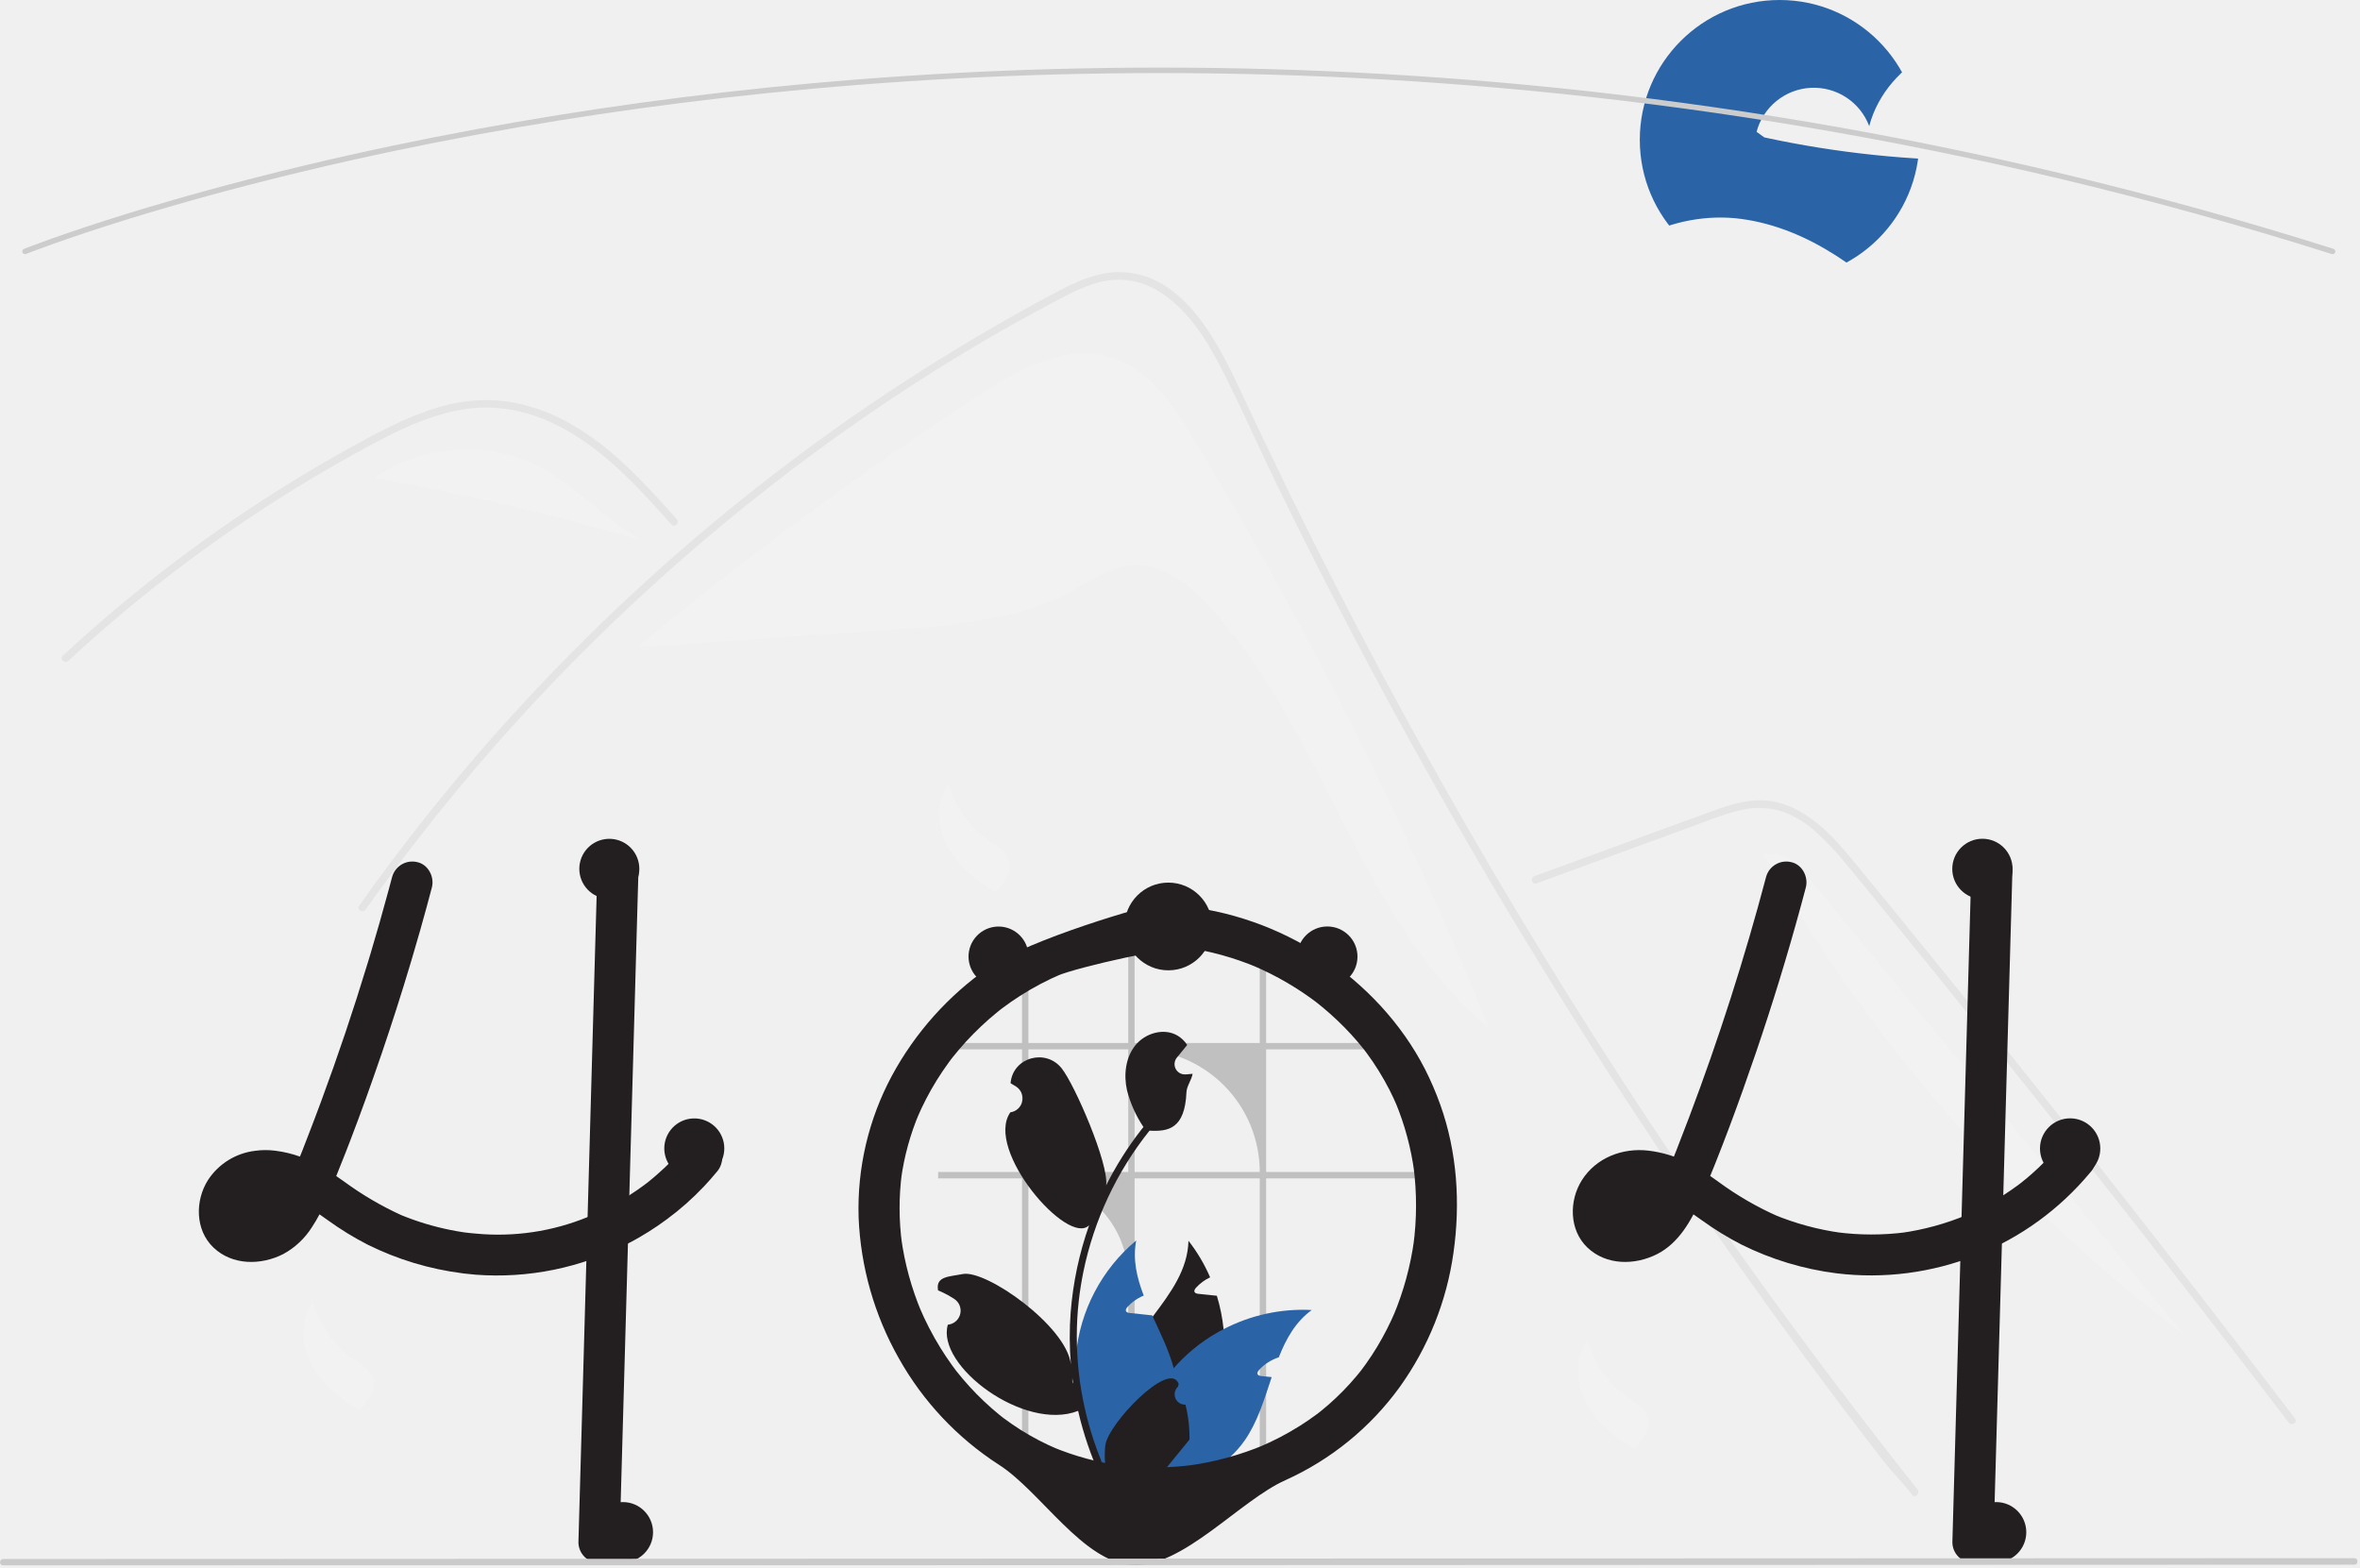
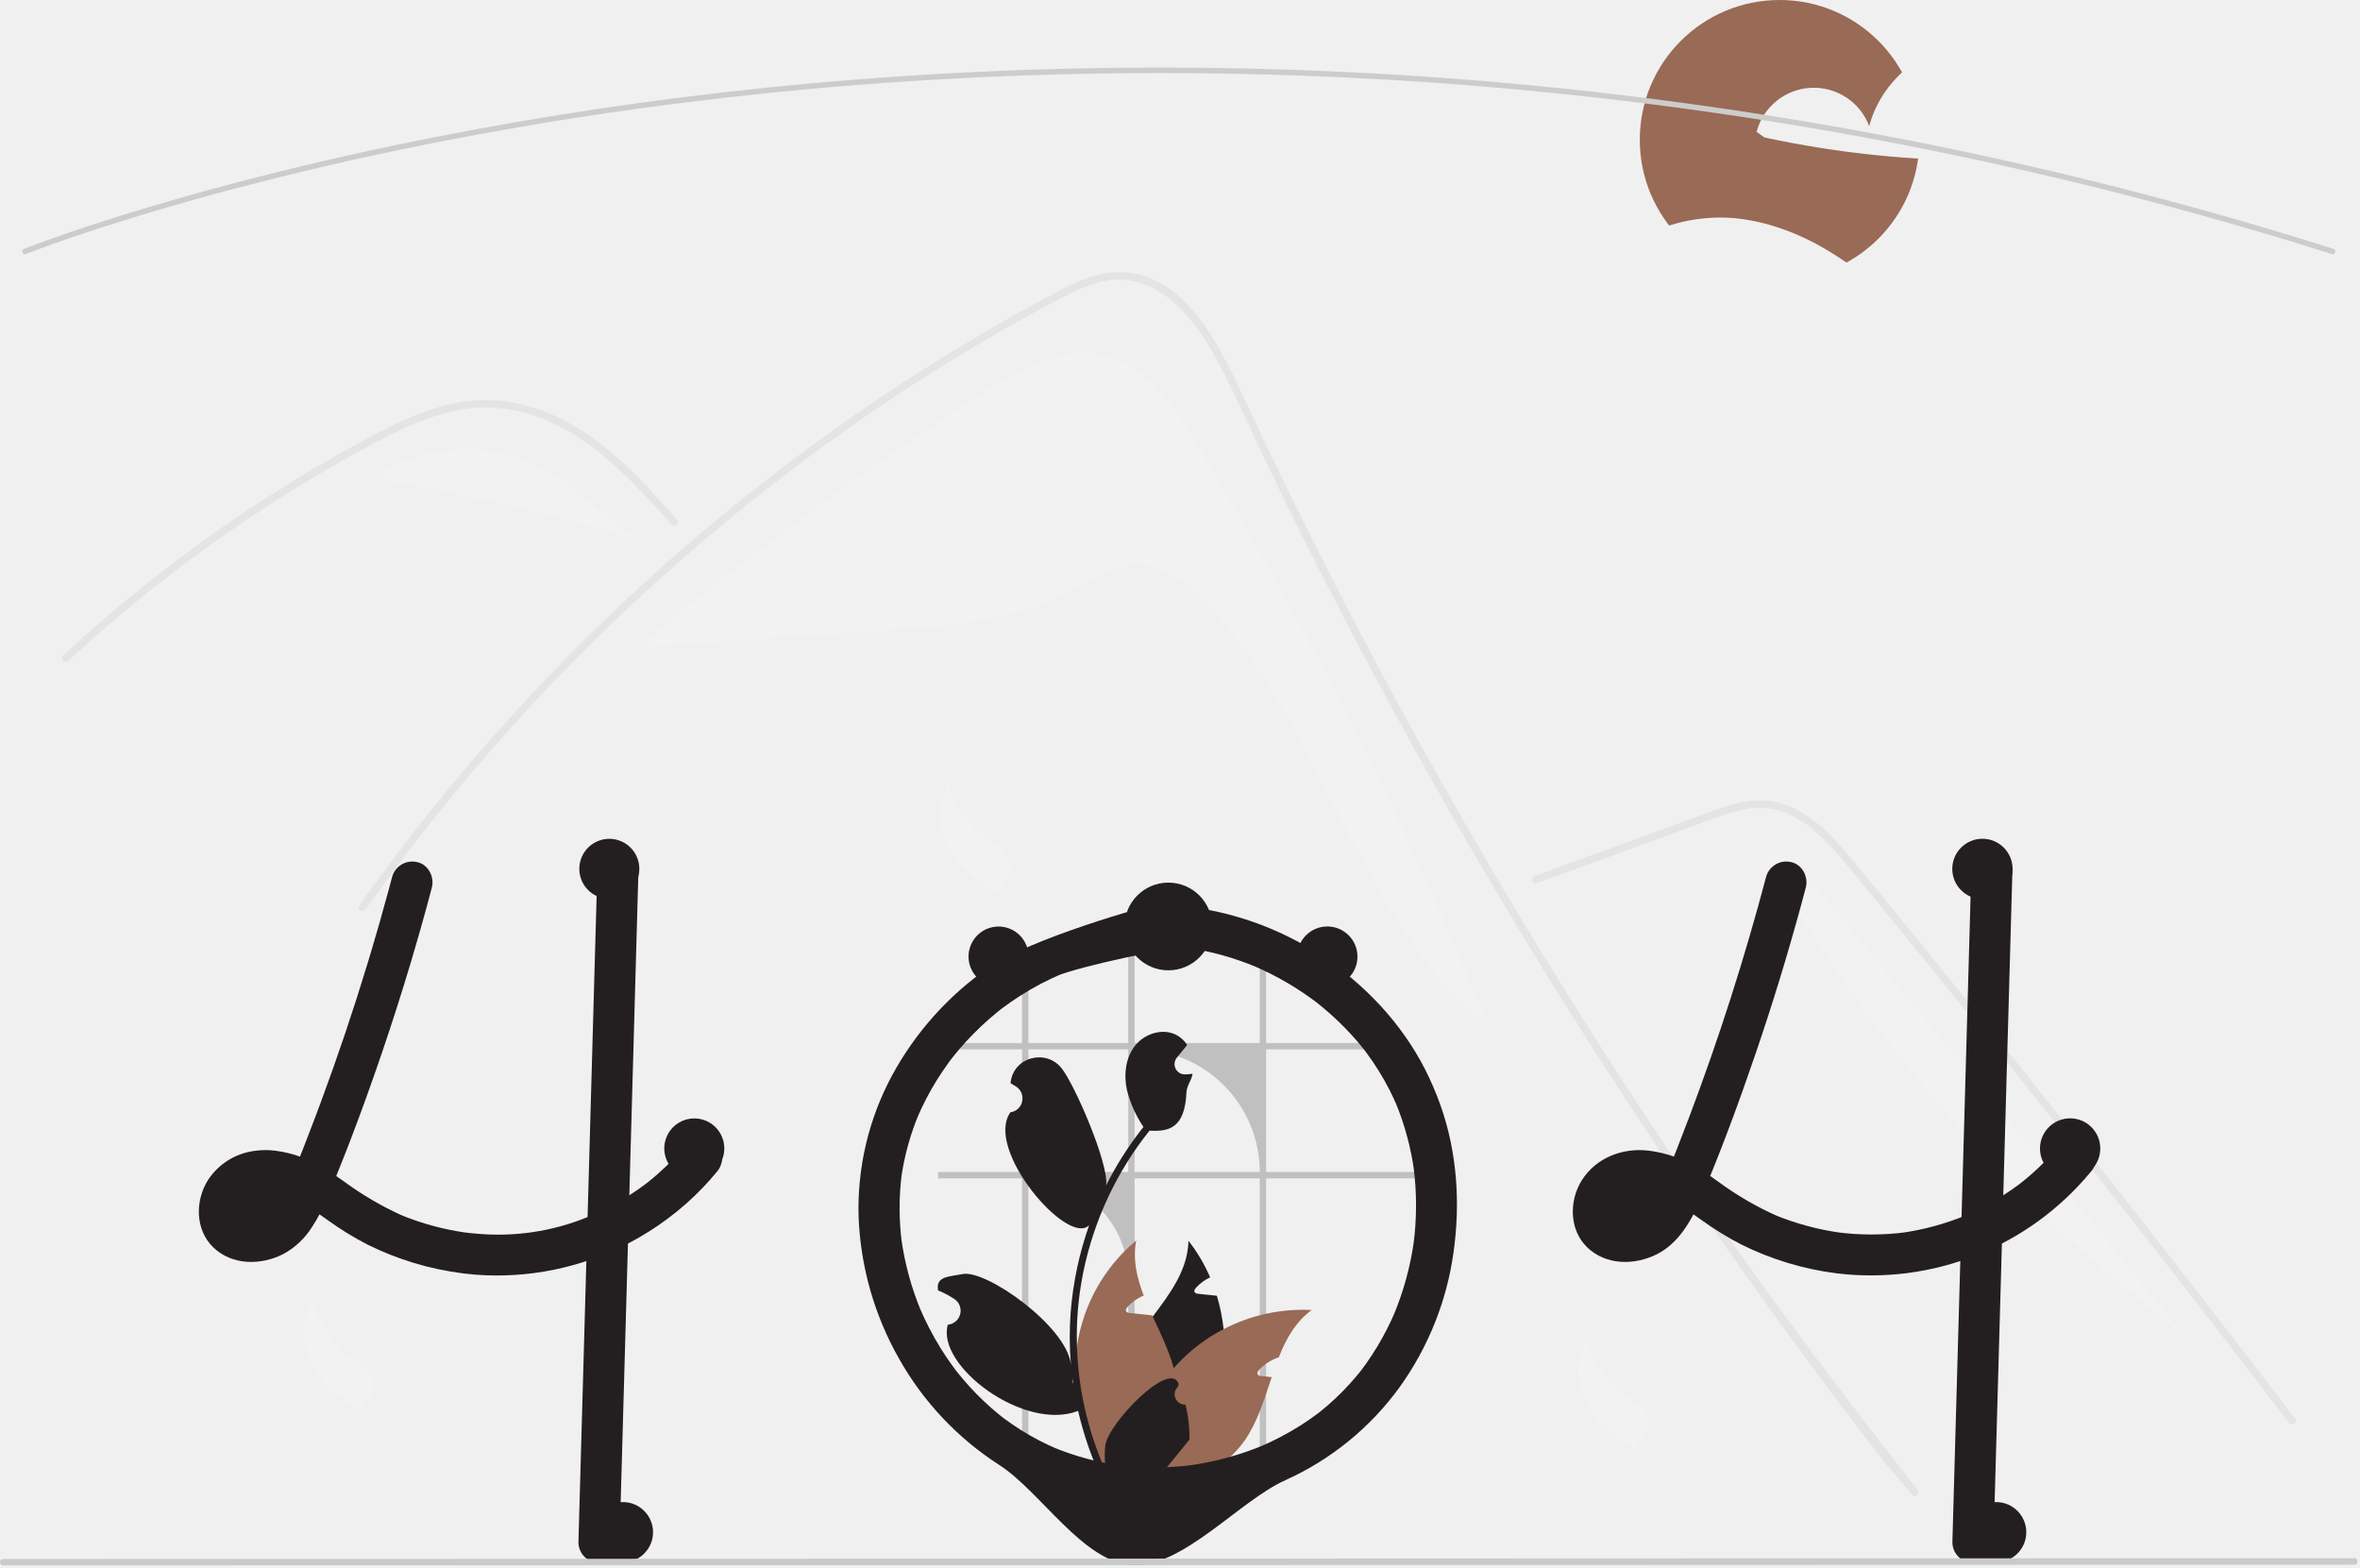
<svg xmlns="http://www.w3.org/2000/svg" width="861" height="572" viewBox="0 0 861 572" fill="none">
  <g clip-path="url(#clip0_99_413)">
    <mask id="mask0_99_413" style="mask-type:luminance" maskUnits="userSpaceOnUse" x="0" y="0" width="861" height="572">
      <path d="M861 0H0V572H861V0Z" fill="white" />
    </mask>
    <g mask="url(#mask0_99_413)">
      <mask id="mask1_99_413" style="mask-type:luminance" maskUnits="userSpaceOnUse" x="0" y="0" width="861" height="572">
        <path d="M860.131 0H0V571.148H860.131V0Z" fill="white" />
      </mask>
      <g mask="url(#mask1_99_413)">
        <path d="M435.736 160.527C428.066 147.843 418.979 134.299 404.746 130.158C388.264 125.361 371.333 134.889 356.971 144.292C314.022 172.412 272.661 202.886 233.078 235.575L233.121 236.068C263.938 233.942 294.755 231.817 325.572 229.692C347.838 228.157 370.868 226.409 390.544 215.876C398.011 211.88 405.289 206.541 413.75 206.169C424.262 205.706 433.427 213.048 440.63 220.718C483.237 266.089 495.567 335.472 543.368 375.334C513.226 300.999 477.236 229.171 435.736 160.527Z" fill="#F2F2F2" />
        <path d="M697.637 545.355C692.925 539.406 691 538.012 686.352 532.008C648.509 483.064 612.94 432.466 579.644 380.215C557.028 344.729 535.534 308.561 515.161 271.711C505.462 254.192 496.029 236.536 486.862 218.742C479.748 204.946 472.793 191.066 465.997 177.104C464.054 173.117 462.165 169.111 460.286 165.095C455.858 155.653 451.512 146.165 446.846 136.851C441.53 126.235 435.058 115.106 425.294 107.974C420.851 104.595 415.537 102.55 409.975 102.079C402.027 101.566 394.693 104.848 387.8 108.432C337.361 134.733 290.14 167.708 247.43 205.23C204.61 242.836 166.336 285.322 133.388 331.821C132.38 333.26 129.997 331.885 131.014 330.437C135.02 324.772 139.106 319.167 143.271 313.624C195.06 244.746 258.56 185.515 330.871 138.638C343.036 130.755 355.43 123.24 368.053 116.096C374.415 112.493 380.805 108.936 387.305 105.599C393.676 102.327 400.441 99.384 407.72 99.274C432.49 98.889 445.316 126.941 454.125 145.816C456.894 151.757 459.696 157.679 462.532 163.583C473.248 185.997 484.377 208.206 495.919 230.211C503.042 243.797 510.321 257.303 517.756 270.73C540.894 312.542 565.487 353.508 591.534 393.627C626.04 446.77 660.271 493.716 699.58 543.412C700.662 544.787 698.728 546.749 697.637 545.355Z" fill="#E4E4E4" />
        <path d="M244.982 191.378C243.543 189.774 242.113 188.169 240.664 186.565C229.242 173.933 216.985 161.447 201.3 154.205C193.821 150.642 185.656 148.75 177.373 148.658C168.811 148.686 160.441 150.932 152.53 154.076C148.789 155.57 145.131 157.266 141.529 159.072C137.413 161.144 133.37 163.354 129.346 165.581C121.792 169.761 114.335 174.125 106.977 178.672C92.337 187.72 78.155 197.459 64.432 207.888C57.318 213.297 50.35 218.883 43.53 224.646C37.186 230 30.971 235.497 24.884 241.138C23.582 242.339 21.639 240.396 22.94 239.195C24.544 237.7 26.167 236.215 27.79 234.749C32.373 230.605 37.031 226.541 41.761 222.556C50.387 215.277 59.237 208.279 68.309 201.563C82.418 191.112 97.013 181.37 112.092 172.337C119.628 167.827 127.268 163.506 135.011 159.375C137.349 158.128 139.714 156.909 142.106 155.754C147.535 153.015 153.176 150.719 158.974 148.887C167.187 146.231 175.877 145.377 184.45 146.385C192.728 147.589 200.703 150.348 207.955 154.516C223.356 163.124 235.301 176.435 246.925 189.425C248.099 190.745 246.164 192.698 244.982 191.378Z" fill="#E4E4E4" />
        <path d="M560.542 322.285L597.447 308.787L615.77 302.085C621.738 299.902 627.691 297.418 633.86 295.855C639.221 294.323 644.913 294.396 650.234 296.063C654.978 297.819 659.321 300.512 663.005 303.98C666.768 307.445 670.269 311.184 673.48 315.166C677.469 319.961 681.399 324.805 685.347 329.633C701.641 349.561 717.829 369.574 733.91 389.675C749.991 409.775 765.964 429.96 781.83 450.231C797.735 470.551 813.53 490.956 829.216 511.446C831.137 513.957 833.057 516.468 834.975 518.981C836.035 520.369 838.425 519 837.35 517.593C821.548 496.896 805.637 476.285 789.615 455.758C773.554 435.182 757.382 414.693 741.099 394.292C724.816 373.891 708.423 353.579 691.92 333.355C687.809 328.316 683.691 323.283 679.566 318.256C676.086 314.015 672.646 309.729 668.829 305.782C661.824 298.537 653.072 292.134 642.595 291.96C636.435 291.858 630.474 293.813 624.751 295.883C618.581 298.115 612.426 300.389 606.265 302.642L569.102 316.235L559.811 319.633C558.163 320.236 558.875 322.895 560.542 322.285Z" fill="#E4E4E4" />
        <path d="M196.444 170.1C177.689 160.462 153.672 162.349 136.438 174.391C169.31 180.063 201.823 187.651 233.809 197.117C220.526 189.333 210.136 177.138 196.444 170.1Z" fill="#F2F2F2" />
        <path d="M136.253 174.358L132.643 177.293C133.864 176.266 135.133 175.303 136.438 174.391C136.376 174.381 136.315 174.369 136.253 174.358Z" fill="#F2F2F2" />
        <path d="M661.615 322.42C657.982 317.998 654.055 313.367 648.621 311.571L643.548 311.771C682.166 380.01 734.322 439.637 796.815 486.992C751.748 432.135 706.682 377.277 661.615 322.42Z" fill="#F2F2F2" />
        <path d="M346.15 285.94C348.497 294.47 353.786 301.894 361.081 306.899C363.901 308.819 367.238 310.661 368.202 313.934C368.71 316.02 368.397 318.221 367.329 320.084C366.262 321.922 364.965 323.616 363.468 325.125L363.331 325.637C356.332 321.49 349.674 316.244 345.809 309.086C341.943 301.928 341.403 292.547 346.15 285.94Z" fill="#F2F2F2" />
        <path d="M579.15 488.94C581.497 497.47 586.786 504.894 594.081 509.899C596.901 511.819 600.238 513.661 601.202 516.934C601.71 519.02 601.397 521.221 600.329 523.084C599.262 524.922 597.965 526.616 596.468 528.125L596.331 528.637C589.332 524.49 582.674 519.244 578.809 512.086C574.943 504.928 574.403 495.547 579.15 488.94Z" fill="#F2F2F2" />
        <path d="M114.15 474.94C116.497 483.47 121.786 490.894 129.081 495.899C131.901 497.819 135.238 499.661 136.202 502.934C136.71 505.02 136.397 507.221 135.329 509.084C134.262 510.922 132.965 512.616 131.468 514.125L131.331 514.637C124.332 510.49 117.674 505.244 113.809 498.086C109.943 490.928 109.403 481.547 114.15 474.94Z" fill="#F2F2F2" />
-         <path d="M649.249 102C677.416 102 700.249 79.166 700.249 51C700.249 22.834 677.416 0 649.249 0C621.083 0 598.249 22.834 598.249 51C598.249 79.166 621.083 102 649.249 102Z" fill="#2A64A6" />
+         <path d="M649.249 102C677.416 102 700.249 79.166 700.249 51C700.249 22.834 677.416 0 649.249 0C621.083 0 598.249 22.834 598.249 51C598.249 79.166 621.083 102 649.249 102Z" fill="#996A56" />
        <path d="M741.284 11.87C716.568 8.529 688.349 21.889 681.943 45.994C680.329 41.708 677.394 38.046 673.562 35.538C669.73 33.029 665.2 31.804 660.626 32.039C656.052 32.273 651.672 33.956 648.117 36.843C644.562 39.731 642.017 43.674 640.85 48.102L643.679 50.129C696.647 61.583 751.476 61.336 804.338 49.403C787.145 31.334 766.001 15.211 741.284 11.87Z" fill="#F0F0F0" />
        <path d="M635.284 79.87C610.568 76.529 582.349 89.889 575.943 113.994C574.329 109.708 571.394 106.046 567.562 103.538C563.73 101.03 559.2 99.804 554.626 100.039C550.052 100.274 545.672 101.956 542.117 104.844C538.562 107.731 536.017 111.674 534.85 116.103L537.679 118.129C590.647 129.584 645.476 129.336 698.338 117.403C681.145 99.334 660.001 83.211 635.284 79.87Z" fill="#F0F0F0" />
        <path d="M851.011 92.728C850.908 92.728 850.807 92.713 850.709 92.681C586.302 9.063 353.265 19.998 204.329 43.895C184.061 47.146 163.738 50.901 143.925 55.056C138.867 56.116 133.62 57.252 128.329 58.434C122.01 59.842 115.775 61.291 109.796 62.74C107.214 63.351 104.683 63.968 102.202 64.589C98.443 65.516 94.63 66.483 90.542 67.546C85.974 68.723 81.333 69.959 76.745 71.218C76.728 71.223 76.711 71.228 76.693 71.232L76.694 71.233C71.511 72.648 66.356 74.104 61.371 75.558C58.672 76.338 56.067 77.106 53.571 77.865C53.292 77.942 53.045 78.016 52.795 78.093L52.259 78.256C51.948 78.35 51.642 78.443 51.335 78.531L51.315 78.537L51.316 78.538L50.504 78.79C49.537 79.083 48.592 79.369 47.664 79.654C23.119 87.221 9.625 92.603 9.492 92.656C9.37 92.705 9.24 92.729 9.109 92.728C8.977 92.726 8.848 92.699 8.727 92.647C8.606 92.596 8.497 92.521 8.405 92.427C8.313 92.333 8.241 92.222 8.192 92.1C8.143 91.978 8.119 91.848 8.12 91.716C8.122 91.585 8.149 91.455 8.201 91.335C8.252 91.214 8.327 91.105 8.421 91.013C8.515 90.921 8.626 90.849 8.748 90.8C8.882 90.747 22.441 85.337 47.076 77.742C48.008 77.456 48.955 77.17 49.925 76.876L50.679 76.641C50.705 76.632 50.731 76.624 50.757 76.616C51.062 76.529 51.367 76.436 51.677 76.343L52.214 76.18C52.481 76.099 52.745 76.018 53.015 75.944C55.494 75.19 58.108 74.42 60.813 73.638C65.8 72.183 70.96 70.726 76.147 69.309C76.163 69.303 76.18 69.3 76.196 69.295C80.8 68.032 85.459 66.791 90.041 65.609C94.135 64.546 97.956 63.577 101.721 62.647C104.212 62.027 106.749 61.41 109.33 60.795C115.315 59.344 121.563 57.892 127.893 56.482C133.192 55.299 138.449 54.16 143.515 53.099C163.358 48.937 183.713 45.177 204.012 41.921C353.161 17.989 586.533 7.037 851.312 90.775C851.539 90.847 851.734 90.998 851.86 91.201C851.986 91.403 852.035 91.645 851.999 91.881C851.962 92.117 851.843 92.332 851.662 92.487C851.48 92.643 851.25 92.728 851.011 92.728Z" fill="#CCCCCC" />
        <path d="M262.989 419.84C262.642 418.827 262.059 417.912 261.289 417.17C261.004 416.906 260.696 416.668 260.369 416.46C257.759 414.72 253.859 414.33 251.379 416.46C251.129 416.677 250.898 416.914 250.689 417.17C249.949 418.08 249.189 418.97 248.409 419.84C247.129 421.3 245.819 422.71 244.449 424.08C244.059 424.46 243.669 424.85 243.269 425.23C243.039 425.46 242.809 425.68 242.579 425.9C241.699 426.74 240.799 427.55 239.889 428.35C239.409 428.78 238.929 429.2 238.439 429.61C237.709 430.22 236.979 430.83 236.239 431.42C236.169 431.47 236.099 431.52 236.029 431.58C236.009 431.59 235.999 431.61 235.979 431.62C235.969 431.62 235.959 431.62 235.949 431.64C235.922 431.651 235.897 431.668 235.879 431.69C235.659 431.84 235.509 431.94 235.399 432.03C235.439 432.01 235.479 431.98 235.519 431.96C235.339 432.1 235.149 432.24 234.969 432.38C233.219 433.67 231.429 434.91 229.599 436.07C225.071 438.968 220.315 441.493 215.379 443.62C215.049 443.75 214.709 443.89 214.369 444.02C201.443 449.315 187.422 451.382 173.519 450.04C172.099 449.93 170.679 449.78 169.259 449.59C167.619 449.35 165.989 449.06 164.369 448.73C158.201 447.499 152.167 445.678 146.349 443.29C139.071 439.957 132.149 435.897 125.689 431.17C124.689 430.46 123.679 429.75 122.669 429.06C123.819 426.24 124.949 423.42 126.049 420.58C126.599 419.21 127.129 417.84 127.649 416.46C131.739 405.83 135.579 395.1 139.259 384.33C142.979 373.42 146.489 362.447 149.789 351.41C150.129 350.29 150.459 349.17 150.779 348.05C152.509 342.22 154.169 336.377 155.759 330.52C155.909 329.95 156.069 329.39 156.209 328.82C156.669 327.14 157.119 325.46 157.559 323.78C158.559 319.99 156.299 315.46 152.319 314.55C150.402 314.059 148.37 314.33 146.65 315.308C144.93 316.285 143.657 317.892 143.099 319.79C142.669 321.41 142.239 323.02 141.799 324.64C139.689 332.47 137.469 340.273 135.139 348.05C134.799 349.17 134.459 350.29 134.119 351.41C128.979 368.35 123.335 385.12 117.189 401.72C116.449 403.73 115.699 405.733 114.939 407.73C114.569 408.71 114.199 409.69 113.819 410.67C113.089 412.6 112.339 414.53 111.589 416.46C111.159 417.59 110.719 418.72 110.279 419.84C109.989 420.55 109.709 421.26 109.429 421.96C106.577 420.936 103.623 420.225 100.619 419.84L100.139 419.78C97.809 419.5 95.453 419.52 93.129 419.84C89.65 420.246 86.302 421.411 83.323 423.253C80.344 425.095 77.806 427.569 75.889 430.5C71.119 438.01 71.179 448.75 77.869 455.13C84.759 461.7 95.189 461.65 103.299 457.54C107.596 455.215 111.22 451.818 113.819 447.68C114.814 446.18 115.729 444.628 116.559 443.03C116.769 443.17 116.979 443.31 117.189 443.46C117.989 444.02 118.789 444.59 119.579 445.15C124.182 448.485 129.032 451.463 134.089 454.06C144.961 459.465 156.664 463.004 168.709 464.53C168.979 464.56 169.239 464.6 169.509 464.63C170.839 464.8 172.179 464.93 173.519 465.04C192.741 466.489 211.986 462.555 229.099 453.68C230.549 452.93 231.985 452.143 233.409 451.32C235.619 450.04 237.779 448.68 239.889 447.24C241.039 446.46 242.159 445.67 243.269 444.84C248.119 441.267 252.641 437.268 256.779 432.89C258.349 431.24 259.852 429.537 261.289 427.78C262.647 426.343 263.43 424.457 263.489 422.48C263.481 421.577 263.311 420.683 262.989 419.84ZM97.399 443.66C97.609 443.51 97.819 443.35 98.019 443.19C97.959 443.34 97.669 443.51 97.399 443.66ZM100.609 440.43C100.379 440.69 100.169 440.95 99.939 441.21C99.239 441.993 98.487 442.728 97.689 443.41C97.579 443.51 97.459 443.61 97.339 443.7L97.335 443.701L97.332 443.703L97.329 443.706L97.329 443.71C97.184 443.775 97.044 443.848 96.909 443.93C96.478 444.19 96.039 444.43 95.589 444.65C94.707 444.974 93.801 445.225 92.879 445.4C92.17 445.452 91.458 445.458 90.749 445.42H90.729C90.239 445.311 89.755 445.178 89.279 445.02C89.039 444.9 88.809 444.76 88.579 444.62C88.489 444.54 88.409 444.46 88.359 444.41C88.261 444.321 88.171 444.224 88.089 444.12L88.088 444.116L88.086 444.113L88.082 444.111L88.079 444.11C87.969 443.91 87.849 443.71 87.739 443.51C87.733 443.505 87.729 443.498 87.729 443.49C87.649 443.24 87.579 442.98 87.519 442.72C87.497 442.263 87.5 441.806 87.529 441.35C87.663 440.711 87.843 440.083 88.069 439.47C88.271 439.036 88.502 438.615 88.759 438.21C88.779 438.17 88.879 438.01 88.989 437.83C88.999 437.82 88.999 437.82 88.999 437.81C89.149 437.64 89.299 437.46 89.459 437.3C89.729 437 90.019 436.74 90.309 436.47C90.873 436.101 91.457 435.764 92.059 435.46C93.013 435.121 93.993 434.857 94.989 434.67C96.457 434.553 97.933 434.567 99.399 434.71C100.787 434.951 102.157 435.288 103.499 435.72C102.686 437.298 101.76 438.815 100.729 440.26C100.689 440.32 100.649 440.38 100.609 440.43ZM89.489 437.14C89.4 437.281 89.296 437.412 89.179 437.53C89.258 437.383 89.363 437.251 89.489 437.14Z" fill="#231F20" />
        <path d="M232.928 317.71C232.838 320.85 232.748 323.99 232.658 327.13C232.468 334.1 232.272 341.073 232.068 348.05C231.858 355.9 231.638 363.747 231.408 371.59C231.298 375.64 231.185 379.69 231.068 383.74C230.758 394.65 230.452 405.557 230.148 416.46C230.118 417.59 230.078 418.71 230.048 419.84C229.898 425.25 229.748 430.66 229.598 436.07C229.428 441.94 229.262 447.81 229.098 453.68C228.978 458.08 228.855 462.483 228.728 466.89C227.828 498.82 226.928 530.75 226.028 562.68C225.99 564.657 225.188 566.543 223.79 567.941C222.391 569.34 220.506 570.142 218.528 570.18C216.544 570.164 214.646 569.369 213.243 567.966C211.84 566.563 211.044 564.664 211.028 562.68C211.528 544.72 212.035 526.76 212.548 508.8C212.998 492.56 213.455 476.32 213.918 460.08C214.068 454.73 214.218 449.377 214.368 444.02C214.598 435.96 214.825 427.9 215.048 419.84C215.078 418.71 215.118 417.59 215.148 416.46C215.168 415.47 215.198 414.49 215.228 413.5C215.668 397.85 216.108 382.197 216.548 366.54C216.728 360.38 216.902 354.217 217.068 348.05C217.268 341.02 217.468 333.993 217.668 326.97C217.758 323.88 217.838 320.8 217.928 317.71C217.966 315.733 218.769 313.847 220.167 312.449C221.565 311.05 223.451 310.248 225.428 310.21C227.412 310.226 229.311 311.021 230.714 312.424C232.117 313.827 232.912 315.726 232.928 317.71Z" fill="#231F20" />
        <path d="M644.357 319.791C636.492 349.571 627.093 378.924 616.196 407.732C613.189 415.679 610.113 423.609 606.824 431.444L607.58 429.653C606.113 433.385 604.238 436.943 601.991 440.265C601.838 440.479 601.682 440.691 601.524 440.901C602.301 439.907 602.449 439.711 601.967 440.312C601.713 440.613 601.462 440.914 601.199 441.207C600.499 441.991 599.748 442.727 598.95 443.411C598.749 443.582 598.545 443.751 598.338 443.915L599.276 443.186C599.167 443.443 598.404 443.783 598.166 443.929C597.395 444.394 596.591 444.801 595.761 445.147L597.552 444.391C596.191 444.94 594.772 445.329 593.321 445.552L595.315 445.284C593.89 445.481 592.446 445.496 591.017 445.33L593.011 445.598C591.842 445.437 590.698 445.129 589.606 444.681L591.398 445.437C590.815 445.183 590.254 444.884 589.719 444.541C589.447 444.364 588.614 443.732 589.704 444.565C590.837 445.431 589.85 444.64 589.616 444.41C589.422 444.218 589.247 444.01 589.057 443.815C588.174 442.91 590.053 445.371 589.453 444.313C589.133 443.783 588.84 443.237 588.575 442.676L589.331 444.468C588.987 443.615 588.743 442.726 588.603 441.817L588.871 443.81C588.728 442.68 588.727 441.536 588.868 440.406L588.6 442.399C588.784 441.137 589.117 439.902 589.595 438.719L588.839 440.511C589.172 439.715 589.566 438.947 590.017 438.212C590.225 437.833 590.469 437.474 590.745 437.141C590.794 437.157 589.477 438.654 590.176 437.898C590.359 437.7 590.53 437.492 590.715 437.296C591.011 436.982 591.328 436.695 591.641 436.398C592.685 435.404 590.179 437.364 591.384 436.577C592.258 436.003 593.177 435.501 594.133 435.078L592.342 435.834C593.943 435.176 595.622 434.726 597.337 434.494L595.343 434.762C597.491 434.515 599.662 434.541 601.804 434.838L599.81 434.571C602.522 434.982 605.173 435.727 607.702 436.791L605.91 436.034C611.3 438.348 616.073 441.784 620.838 445.152C625.44 448.485 630.29 451.463 635.344 454.059C646.217 459.465 657.921 463.005 669.967 464.533C687.242 466.649 704.772 464.393 720.949 457.971C737.126 451.55 751.431 441.169 762.552 427.781C763.909 426.342 764.691 424.454 764.749 422.477C764.735 420.491 763.947 418.589 762.552 417.174C759.801 414.648 754.603 413.935 751.945 417.174C749.427 420.249 746.72 423.163 743.839 425.901C742.494 427.177 741.113 428.414 739.697 429.611C738.887 430.295 738.067 430.965 737.236 431.622C736.842 431.933 735.617 432.76 737.499 431.425C737.067 431.731 736.654 432.065 736.228 432.379C729.93 437.022 723.106 440.904 715.896 443.944L717.688 443.188C709.951 446.433 701.826 448.659 693.516 449.811L695.51 449.543C686.962 450.667 678.302 450.654 669.757 449.505L671.75 449.773C663.207 448.599 654.852 446.324 646.893 443.002L648.685 443.758C641.005 440.36 633.717 436.139 626.949 431.167C623.426 428.559 619.711 426.221 615.836 424.173C611.321 421.867 606.432 420.381 601.398 419.785C591.959 418.674 582.341 422.35 577.152 430.505C572.376 438.01 572.438 448.749 579.125 455.13C586.013 461.703 596.444 461.647 604.561 457.536C612.378 453.576 617.074 445.35 620.376 437.594C627.807 420.139 634.386 402.28 640.516 384.331C646.58 366.573 652.08 348.635 657.014 330.518C657.625 328.274 658.228 326.028 658.821 323.779C659.822 319.99 657.56 315.459 653.583 314.553C651.666 314.06 649.632 314.33 647.911 315.307C646.19 316.285 644.916 317.892 644.357 319.791Z" fill="#231F20" />
        <path d="M719.19 317.709L716.49 413.503L713.805 508.797L712.286 562.68C712.303 564.664 713.099 566.562 714.502 567.965C715.904 569.368 717.802 570.164 719.786 570.18C721.763 570.142 723.649 569.34 725.047 567.941C726.446 566.543 727.248 564.658 727.286 562.68L729.986 466.887L732.671 371.593L734.19 317.709C734.173 315.726 733.377 313.828 731.974 312.425C730.571 311.022 728.674 310.226 726.69 310.209C724.713 310.248 722.827 311.05 721.429 312.448C720.03 313.847 719.228 315.732 719.19 317.709Z" fill="#231F20" />
        <path opacity="0.2" d="M459.592 535.935H461.92V429.893H516.249V427.571H461.92V382.826H503.876C503.261 382.044 502.628 381.272 501.977 380.509H461.92V350.956C461.15 350.628 460.374 350.311 459.592 350.013V380.509H413.94V342.644C413.157 342.68 412.387 342.734 411.611 342.799V380.509H375.191V352.258C374.408 352.604 373.638 352.969 372.874 353.351V380.509H342.258V382.826H372.874V427.571H342.258V429.893H372.874V535.935H375.191V429.893C379.974 429.892 384.71 430.834 389.129 432.664C393.548 434.494 397.564 437.176 400.946 440.559C404.328 443.941 407.01 447.956 408.84 452.375C410.67 456.794 411.612 461.531 411.611 466.314V535.935H413.94V429.893H459.592V535.935ZM375.191 427.571V382.826H411.611V427.571H375.191ZM413.94 427.571V382.826H414.853C420.729 382.827 426.547 383.984 431.975 386.233C437.403 388.482 442.335 391.778 446.489 395.933C450.644 400.088 453.939 405.02 456.187 410.449C458.435 415.877 459.592 421.695 459.592 427.571H413.94Z" fill="black" />
        <path d="M445.368 504.14C442.436 517.219 435.413 529.023 425.318 537.84C424.578 538.48 423.838 539.1 423.068 539.71C421.198 539.88 419.342 540.053 417.498 540.23C415.968 540.37 414.458 540.52 412.958 540.66L412.688 540.69L412.498 539.05L411.738 532.41C408.79 527.597 406.963 522.182 406.391 516.566C405.82 510.95 406.52 505.278 408.438 499.97C411.078 492.85 415.858 486.56 420.558 480.32C427.048 471.7 433.358 463.18 433.588 452.67C436.782 456.757 439.437 461.237 441.488 466C439.553 466.911 437.813 468.192 436.368 469.77C435.958 470.22 435.548 470.85 435.828 471.39C436.068 471.85 436.668 471.96 437.188 472.02C438.438 472.15 439.698 472.28 440.948 472.41C441.948 472.52 442.948 472.62 443.948 472.73C445.158 476.701 445.979 480.78 446.398 484.91C447.072 491.334 446.725 497.824 445.368 504.14Z" fill="#231F20" />
-         <path d="M478.569 477.93C472.669 482.22 469.219 488.39 466.539 495.19C463.792 496.069 461.321 497.647 459.369 499.77C458.959 500.22 458.549 500.85 458.829 501.39C459.069 501.85 459.669 501.96 460.189 502.02C461.439 502.15 462.699 502.28 463.949 502.41C461.269 510.45 458.809 518.77 454.069 525.56C450.916 530.043 446.807 533.769 442.039 536.47C440.738 537.211 439.396 537.875 438.019 538.46C432.939 538.85 427.955 539.267 423.069 539.71C421.199 539.88 419.342 540.053 417.499 540.23C415.969 540.37 414.459 540.52 412.959 540.66C412.949 540.11 412.949 539.56 412.959 539.01C413.275 524.359 418.665 510.271 428.209 499.15C428.659 498.63 429.119 498.12 429.589 497.61C434.424 492.446 440.11 488.15 446.399 484.91C456.308 479.757 467.415 477.348 478.569 477.93Z" fill="#2A64A6" />
-         <path d="M419.229 535.1L418.079 538.5L417.499 540.23C415.969 540.37 414.459 540.52 412.959 540.66L412.689 540.69C411.029 540.86 409.379 541.03 407.729 541.2C407.299 540.7 406.869 540.19 406.449 539.67C396.011 527.03 391.001 510.773 392.513 494.45C394.025 478.128 401.937 463.067 414.519 452.56C413.199 459.47 414.739 466.09 417.269 472.66C416.999 472.77 416.739 472.88 416.489 473C414.553 473.911 412.814 475.192 411.369 476.77C410.959 477.22 410.549 477.85 410.829 478.39C411.069 478.85 411.669 478.96 412.189 479.02C413.439 479.15 414.699 479.28 415.949 479.41C416.949 479.52 417.949 479.62 418.949 479.73C419.419 479.78 419.889 479.83 420.359 479.88C420.429 480.03 420.489 480.17 420.559 480.32C423.409 486.5 426.479 492.71 428.209 499.15C428.643 500.766 428.983 502.405 429.229 504.06C429.999 509.653 429.5 515.347 427.769 520.72C426.037 526.094 423.119 531.009 419.229 535.1Z" fill="#2A64A6" />
+         <path d="M478.569 477.93C472.669 482.22 469.219 488.39 466.539 495.19C463.792 496.069 461.321 497.647 459.369 499.77C458.959 500.22 458.549 500.85 458.829 501.39C459.069 501.85 459.669 501.96 460.189 502.02C461.439 502.15 462.699 502.28 463.949 502.41C461.269 510.45 458.809 518.77 454.069 525.56C450.916 530.043 446.807 533.769 442.039 536.47C440.738 537.211 439.396 537.875 438.019 538.46C432.939 538.85 427.955 539.267 423.069 539.71C421.199 539.88 419.342 540.053 417.499 540.23C415.969 540.37 414.459 540.52 412.959 540.66C412.949 540.11 412.949 539.56 412.959 539.01C413.275 524.359 418.665 510.271 428.209 499.15C428.659 498.63 429.119 498.12 429.589 497.61C434.424 492.446 440.11 488.15 446.399 484.91C456.308 479.757 467.415 477.348 478.569 477.93Z" fill="#996A56" />
+         <path d="M419.229 535.1L418.079 538.5L417.499 540.23C415.969 540.37 414.459 540.52 412.959 540.66L412.689 540.69C411.029 540.86 409.379 541.03 407.729 541.2C407.299 540.7 406.869 540.19 406.449 539.67C396.011 527.03 391.001 510.773 392.513 494.45C394.025 478.128 401.937 463.067 414.519 452.56C413.199 459.47 414.739 466.09 417.269 472.66C416.999 472.77 416.739 472.88 416.489 473C414.553 473.911 412.814 475.192 411.369 476.77C410.959 477.22 410.549 477.85 410.829 478.39C411.069 478.85 411.669 478.96 412.189 479.02C413.439 479.15 414.699 479.28 415.949 479.41C416.949 479.52 417.949 479.62 418.949 479.73C419.419 479.78 419.889 479.83 420.359 479.88C420.429 480.03 420.489 480.17 420.559 480.32C423.409 486.5 426.479 492.71 428.209 499.15C428.643 500.766 428.983 502.405 429.229 504.06C429.999 509.653 429.5 515.347 427.769 520.72C426.037 526.094 423.119 531.009 419.229 535.1Z" fill="#996A56" />
        <path d="M519.887 390.061C511.278 373.268 497.941 359.14 482.255 348.757C466.518 338.389 448.461 332.074 429.692 330.377C427.232 330.153 424.766 330.023 422.293 329.984C419.372 329.941 375.427 342.616 360.706 352.966C345.993 363.191 333.89 376.73 325.373 392.493C316.871 408.343 312.689 426.15 313.248 444.127C313.976 462.212 319.017 479.861 327.95 495.603C336.761 511.293 349.272 524.594 364.395 534.348C379.732 544.135 395.14 570.084 413.249 571C431.495 571.923 452.303 547.445 468.944 540.013C485.585 532.519 499.972 520.794 510.67 506.008C521.065 491.517 527.791 474.721 530.269 457.06C532.842 438.977 531.643 420.327 525.467 403.044C523.883 398.603 522.019 394.266 519.887 390.061C518.107 386.555 512.891 385.265 509.626 387.37C507.943 388.406 506.725 390.05 506.224 391.961C505.723 393.873 505.978 395.903 506.935 397.631C507.98 399.69 508.952 401.782 509.85 403.909L509.094 402.117C512.494 410.292 514.806 418.879 515.971 427.656L515.703 425.662C516.942 435.184 516.919 444.828 515.637 454.344L515.905 452.35C514.608 461.866 512.068 471.17 508.35 480.025L509.106 478.233C507.193 482.751 504.964 487.128 502.435 491.331C501.153 493.455 499.792 495.529 498.354 497.553C497.722 498.441 497.071 499.314 496.415 500.184C495.559 501.32 497.582 498.701 496.697 499.815C496.547 500.004 496.397 500.195 496.245 500.384C495.791 500.952 495.331 501.514 494.864 502.072C491.746 505.791 488.343 509.263 484.687 512.455C483.776 513.25 482.85 514.027 481.909 514.786C481.441 515.165 480.977 515.559 480.489 515.911C480.507 515.898 482.068 514.712 481.144 515.4C480.854 515.617 480.566 515.836 480.274 516.052C478.335 517.489 476.343 518.853 474.3 520.144C469.597 523.107 464.662 525.687 459.544 527.857L461.336 527.101C452.508 530.817 443.23 533.356 433.739 534.653L435.733 534.385C426.248 535.667 416.634 535.684 407.144 534.435L409.138 534.703C400.513 533.545 392.076 531.264 384.043 527.919L385.834 528.675C381.181 526.71 376.694 524.372 372.418 521.684C370.302 520.35 368.241 518.935 366.235 517.436C365.948 517.223 365.665 517.006 365.38 516.791C364.464 516.1 366.037 517.301 366.05 517.309C365.518 516.927 365.005 516.518 364.515 516.084C363.546 515.295 362.592 514.488 361.653 513.662C357.898 510.355 354.391 506.775 351.16 502.953C350.352 501.997 349.56 501.027 348.786 500.042C348.451 499.616 347.84 498.752 349.19 500.571C349.013 500.332 348.828 500.097 348.649 499.859C348.218 499.287 347.793 498.711 347.373 498.131C345.905 496.099 344.509 494.017 343.185 491.885C340.195 487.059 337.585 482.008 335.38 476.777L336.136 478.568C332.527 469.982 330.059 460.959 328.796 451.731L329.063 453.725C327.923 445.219 327.907 436.6 329.015 428.089L328.747 430.083C329.883 421.842 332.1 413.786 335.342 406.124L334.586 407.916C336.625 403.119 339.03 398.487 341.781 394.059C343.158 391.844 344.617 389.682 346.159 387.575C346.509 387.096 346.863 386.62 347.221 386.147C347.545 385.719 348.436 384.653 346.916 386.535C347.065 386.351 347.208 386.161 347.355 385.975C348.201 384.903 349.067 383.848 349.955 382.81C353.312 378.879 356.95 375.196 360.838 371.789C361.821 370.928 362.819 370.085 363.833 369.26C364.293 368.885 364.757 368.514 365.224 368.147C365.41 368 365.599 367.856 365.785 367.709C363.788 369.298 365.23 368.141 365.684 367.801C367.773 366.236 369.918 364.749 372.119 363.34C377.012 360.211 382.158 357.499 387.505 355.232L385.714 355.988C393.474 352.73 427.855 345.039 434.108 345.879L432.114 345.611C441.305 346.894 450.288 349.376 458.834 352.993L457.042 352.237C461.373 354.076 465.582 356.19 469.642 358.566C471.671 359.756 473.661 361.01 475.61 362.329C476.532 362.953 477.445 363.591 478.348 364.244C478.799 364.57 479.248 364.899 479.694 365.233C479.942 365.418 480.188 365.605 480.436 365.791C481.475 366.57 479.004 364.662 480.094 365.524C483.74 368.388 487.202 371.479 490.461 374.777C492.062 376.407 493.608 378.089 495.098 379.822C495.863 380.712 496.611 381.614 497.345 382.53C497.709 382.985 498.95 384.631 497.429 382.614C497.801 383.107 498.177 383.597 498.543 384.093C501.703 388.371 504.51 392.898 506.935 397.631C508.728 401.129 513.922 402.433 517.196 400.322C518.879 399.287 520.098 397.642 520.599 395.731C521.101 393.819 520.845 391.789 519.887 390.061Z" fill="#231F20" />
        <path d="M432.497 512.456C431.723 512.491 430.956 512.288 430.301 511.873C429.647 511.459 429.135 510.853 428.836 510.138C428.537 509.423 428.465 508.633 428.63 507.876C428.795 507.119 429.188 506.43 429.757 505.904C429.853 505.526 429.921 505.253 430.016 504.875C429.982 504.792 429.948 504.71 429.914 504.627C426.434 496.33 404.229 519.461 403.269 527.259C402.846 530.706 403.024 534.201 403.796 537.587C396.603 521.897 392.868 504.844 392.844 487.584C392.843 483.253 393.083 478.925 393.565 474.621C393.963 471.092 394.515 467.589 395.222 464.11C399.077 445.237 407.354 427.547 419.373 412.494C426.247 412.877 432.271 411.83 432.853 398.508C432.956 396.139 434.714 394.087 435.101 391.752C434.445 391.838 433.778 391.892 433.122 391.935C432.917 391.946 432.702 391.957 432.498 391.968L432.421 391.971C431.699 392.003 430.984 391.826 430.361 391.462C429.738 391.097 429.234 390.56 428.909 389.916C428.584 389.271 428.452 388.546 428.53 387.828C428.607 387.11 428.89 386.43 429.345 385.87C429.628 385.521 429.912 385.173 430.196 384.824C430.626 384.286 431.067 383.759 431.497 383.221C431.547 383.17 431.594 383.116 431.637 383.06C432.132 382.447 432.627 381.844 433.122 381.231C432.218 379.829 431.003 378.655 429.572 377.799C424.612 374.895 417.77 376.906 414.188 381.392C410.595 385.878 409.917 392.172 411.165 397.777C412.392 402.546 414.422 407.072 417.168 411.16C416.899 411.504 416.619 411.837 416.35 412.182C411.434 418.504 407.149 425.292 403.557 432.45C404.573 424.511 392.145 395.842 387.339 389.769C381.566 382.475 369.728 385.658 368.711 394.905C368.701 394.994 368.691 395.084 368.682 395.173C369.396 395.576 370.094 396.004 370.778 396.456C371.637 397.03 372.303 397.85 372.688 398.808C373.073 399.767 373.159 400.819 372.936 401.828C372.712 402.836 372.189 403.754 371.435 404.46C370.682 405.166 369.732 405.629 368.711 405.786L368.606 405.802C359.051 419.446 389.684 454.957 397.352 446.984C393.743 457.211 391.479 467.865 390.617 478.676C390.129 485.055 390.158 491.462 390.703 497.836L390.671 497.61C388.967 483.728 359.74 463.088 351.205 464.807C346.288 465.797 341.445 465.572 342.192 470.532C342.204 470.611 342.216 470.69 342.228 470.769C343.553 471.309 344.843 471.93 346.09 472.63C346.804 473.033 347.503 473.461 348.186 473.913C349.045 474.487 349.711 475.307 350.096 476.265C350.481 477.224 350.567 478.276 350.344 479.285C350.12 480.293 349.598 481.211 348.844 481.917C348.09 482.624 347.14 483.086 346.119 483.243L346.015 483.259C345.939 483.27 345.875 483.281 345.8 483.292C341.45 498.258 373.707 522.412 393.317 514.726H393.328C395.272 523.171 398.087 531.391 401.73 539.254H431.745C431.852 538.921 431.949 538.576 432.046 538.243C429.268 538.418 426.479 538.251 423.741 537.748C425.968 535.016 428.195 532.262 430.421 529.529C430.471 529.478 430.518 529.424 430.561 529.368C431.691 527.969 432.831 526.581 433.961 525.183V525.181C434.022 520.894 433.529 516.618 432.497 512.456ZM398.126 444.843L398.142 444.821L398.126 444.864V444.843ZM391.478 504.775L391.22 504.194C391.23 503.775 391.23 503.355 391.22 502.925C391.22 502.806 391.198 502.688 391.198 502.57C391.295 503.312 391.381 504.054 391.489 504.797L391.478 504.775Z" fill="#231F20" />
        <path d="M95.249 450C101.324 450 106.249 445.075 106.249 439C106.249 432.925 101.324 428 95.249 428C89.174 428 84.249 432.925 84.249 439C84.249 445.075 89.174 450 95.249 450Z" fill="#231F20" />
        <path d="M227.249 570C233.324 570 238.249 565.075 238.249 559C238.249 552.925 233.324 548 227.249 548C221.174 548 216.249 552.925 216.249 559C216.249 565.075 221.174 570 227.249 570Z" fill="#231F20" />
        <path d="M728.249 570C734.324 570 739.249 565.075 739.249 559C739.249 552.925 734.324 548 728.249 548C722.174 548 717.249 552.925 717.249 559C717.249 565.075 722.174 570 728.249 570Z" fill="#231F20" />
        <path d="M755.249 430C761.324 430 766.249 425.075 766.249 419C766.249 412.925 761.324 408 755.249 408C749.174 408 744.249 412.925 744.249 419C744.249 425.075 749.174 430 755.249 430Z" fill="#231F20" />
        <path d="M723.249 328C729.324 328 734.249 323.075 734.249 317C734.249 310.925 729.324 306 723.249 306C717.174 306 712.249 310.925 712.249 317C712.249 323.075 717.174 328 723.249 328Z" fill="#231F20" />
        <path d="M264.249 419C264.242 421.81 263.155 424.509 261.214 426.54C259.272 428.571 256.624 429.778 253.817 429.911C251.01 430.044 248.26 429.092 246.135 427.254C244.011 425.415 242.674 422.83 242.402 420.034C242.13 417.237 242.944 414.443 244.675 412.23C246.406 410.016 248.921 408.553 251.701 408.143C254.48 407.732 257.311 408.406 259.608 410.025C261.905 411.644 263.491 414.084 264.039 416.84C264.18 417.551 264.25 418.275 264.249 419Z" fill="#231F20" />
        <path d="M484.249 360C490.324 360 495.249 355.075 495.249 349C495.249 342.925 490.324 338 484.249 338C478.174 338 473.249 342.925 473.249 349C473.249 355.075 478.174 360 484.249 360Z" fill="#231F20" />
        <path d="M375.249 349C375.242 351.81 374.155 354.509 372.214 356.54C370.272 358.571 367.624 359.778 364.817 359.911C362.01 360.044 359.26 359.092 357.135 357.254C355.011 355.415 353.674 352.83 353.402 350.034C353.13 347.237 353.944 344.443 355.675 342.23C357.406 340.016 359.921 338.553 362.701 338.143C365.48 337.732 368.312 338.406 370.608 340.025C372.905 341.644 374.491 344.084 375.039 346.84C375.18 347.551 375.25 348.275 375.249 349Z" fill="#231F20" />
        <path d="M233.249 317C233.242 319.81 232.155 322.509 230.214 324.54C228.272 326.571 225.624 327.778 222.817 327.911C220.01 328.044 217.26 327.092 215.135 325.254C213.011 323.415 211.674 320.83 211.402 318.034C211.13 315.237 211.944 312.443 213.675 310.23C215.406 308.016 217.921 306.553 220.701 306.143C223.48 305.732 226.311 306.406 228.608 308.025C230.905 309.644 232.491 312.084 233.039 314.84C233.18 315.551 233.25 316.275 233.249 317Z" fill="#231F20" />
        <path d="M599.249 454C605.324 454 610.249 449.075 610.249 443C610.249 436.925 605.324 432 599.249 432C593.174 432 588.249 436.925 588.249 443C588.249 449.075 593.174 454 599.249 454Z" fill="#231F20" />
        <path d="M426.249 354C435.086 354 442.249 346.837 442.249 338C442.249 329.163 435.086 322 426.249 322C417.412 322 410.249 329.163 410.249 338C410.249 346.837 417.412 354 426.249 354Z" fill="#231F20" />
        <path d="M858.941 570.841L1.191 571.148C1.034 571.148 0.879 571.117 0.735 571.057C0.591 570.997 0.459 570.91 0.349 570.799C0.238 570.689 0.15 570.557 0.091 570.413C0.031 570.268 0 570.114 0 569.957C0 569.801 0.031 569.646 0.091 569.502C0.15 569.357 0.238 569.226 0.349 569.115C0.459 569.005 0.591 568.917 0.735 568.857C0.879 568.797 1.034 568.767 1.191 568.767L858.941 568.459C859.256 568.46 859.558 568.586 859.78 568.809C860.003 569.032 860.128 569.335 860.128 569.65C860.128 569.965 860.003 570.267 859.78 570.491C859.558 570.714 859.256 570.84 858.941 570.841Z" fill="#CACACA" />
      </g>
    </g>
  </g>
  <defs>
    <clipPath id="clip0_99_413">
      <rect width="861" height="572" fill="white" />
    </clipPath>
  </defs>
</svg>
